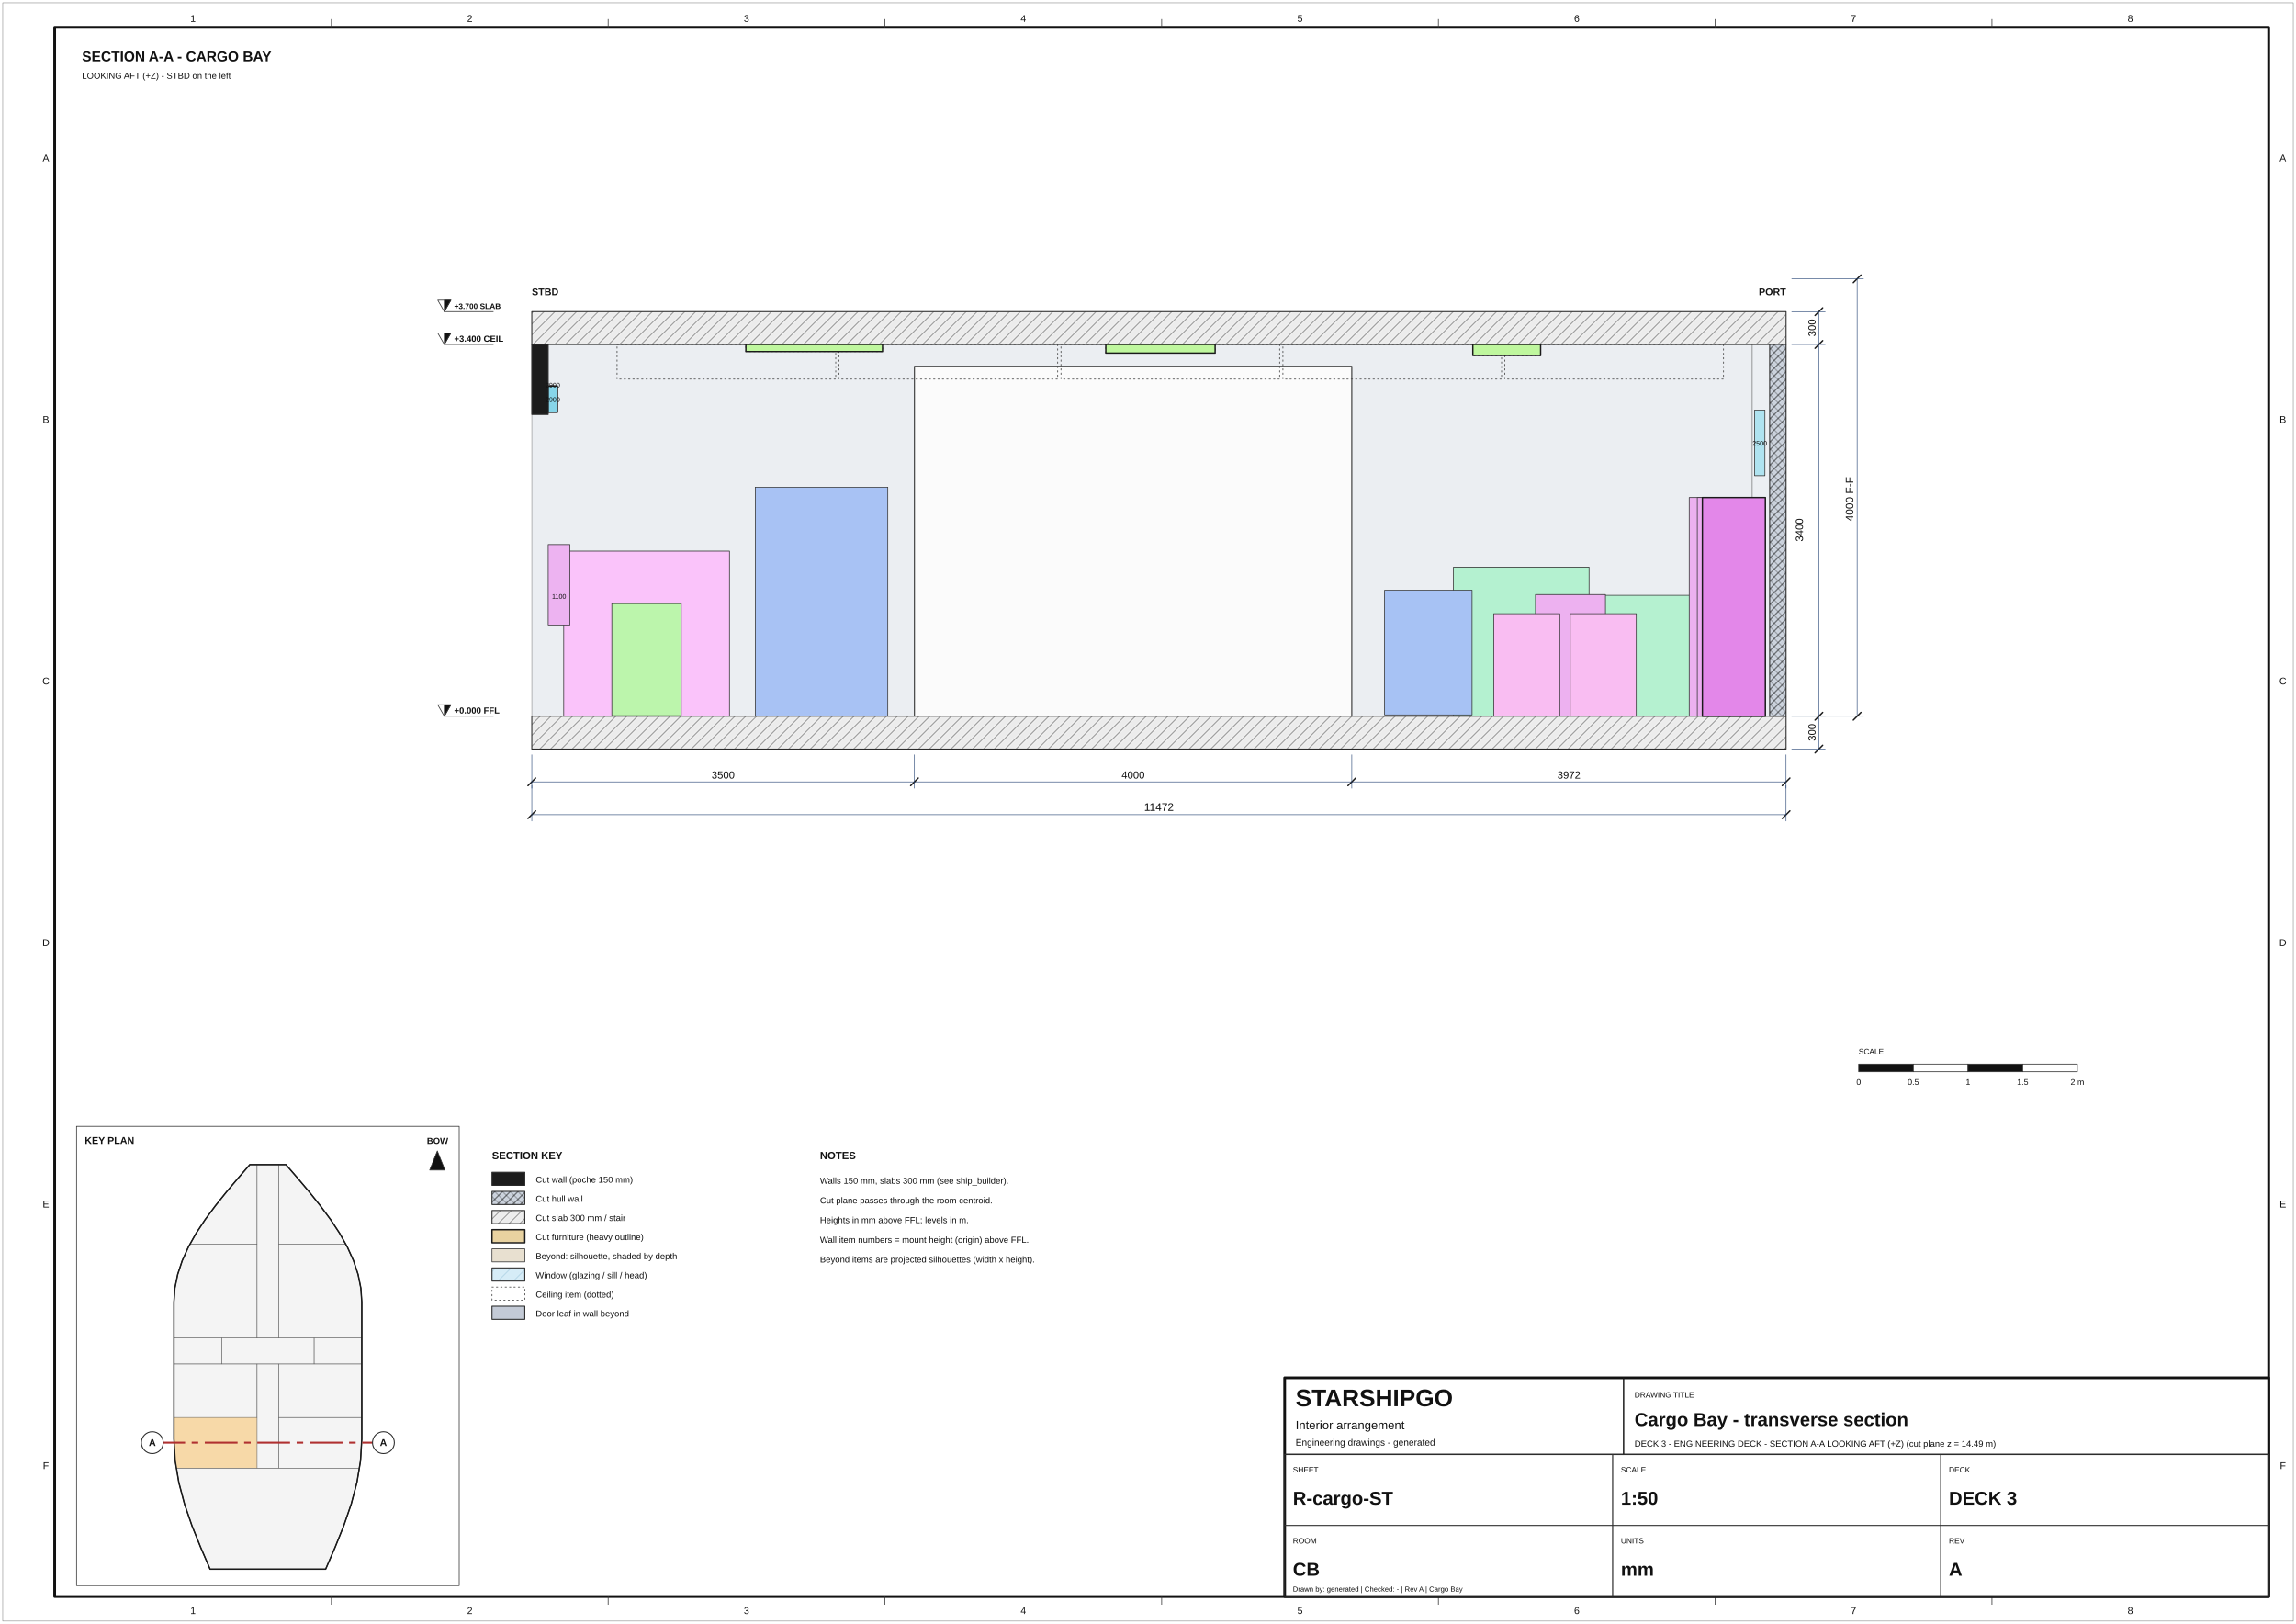
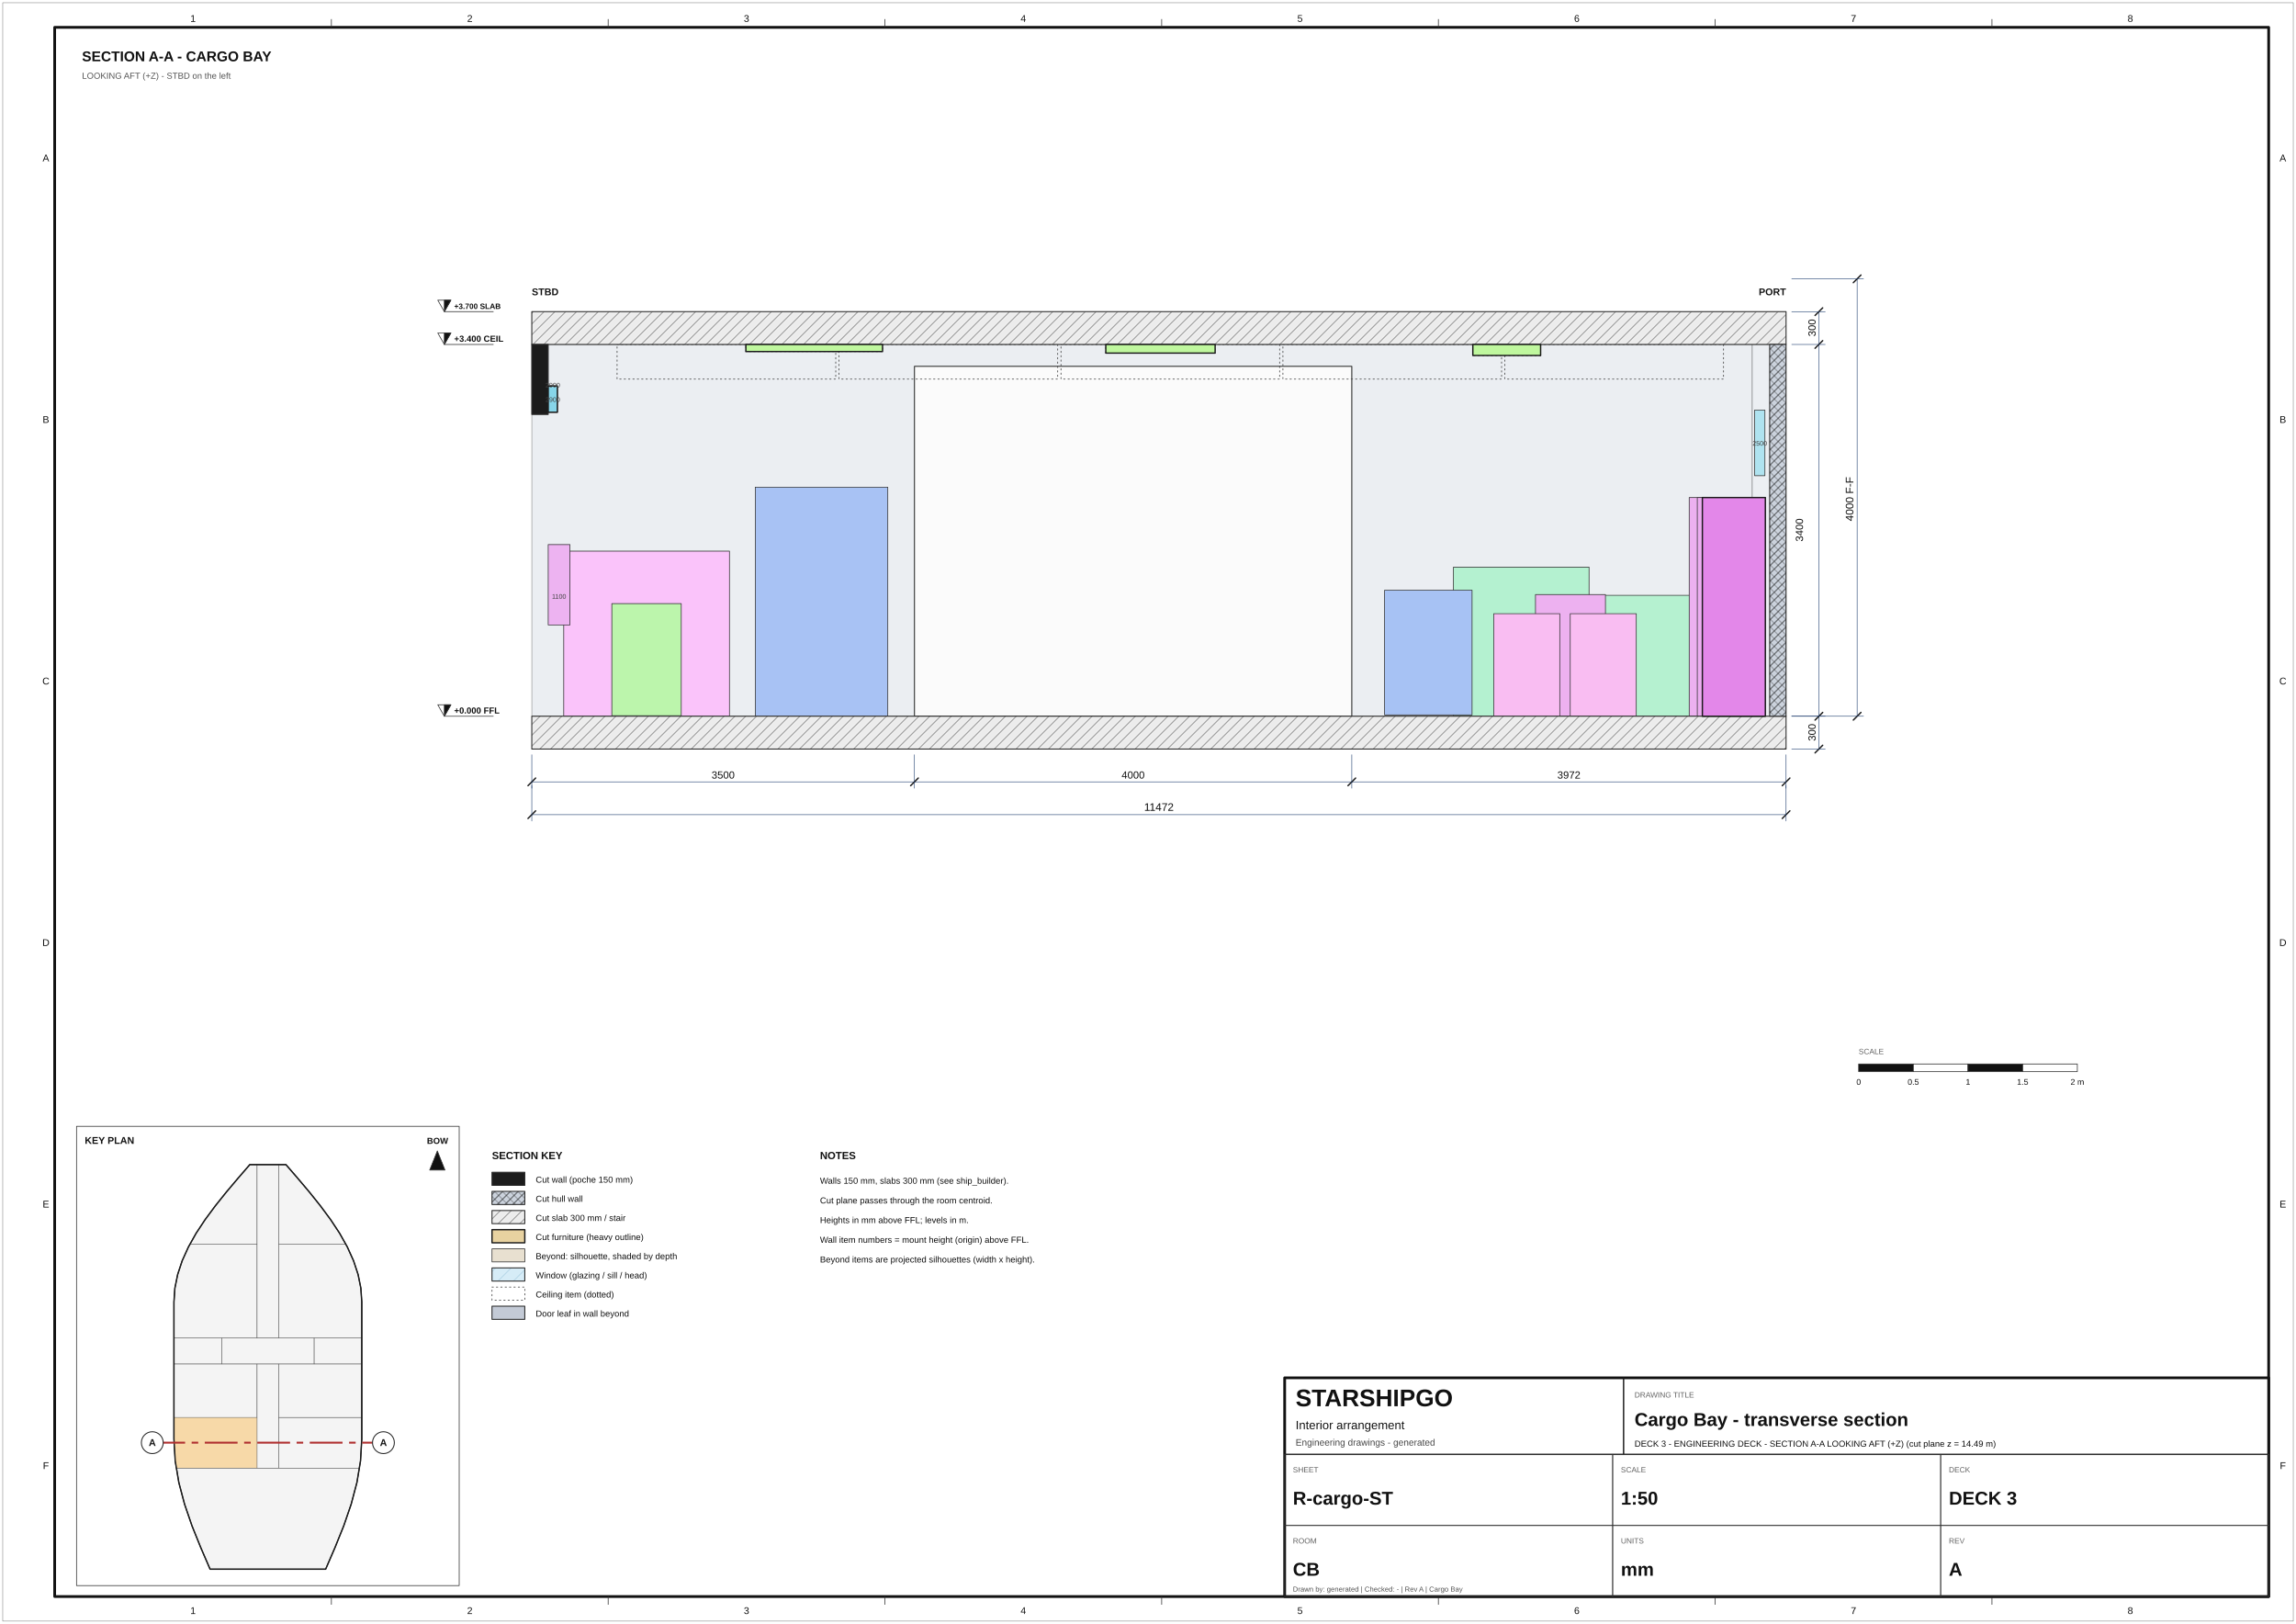
<svg xmlns="http://www.w3.org/2000/svg" width="420mm" height="297mm" viewBox="0 0 420 297">
  <style>
.t{font-family:Arial, Helvetica, 'DejaVu Sans', sans-serif;fill:#111}
.b{font-weight:bold}.i{font-style:italic}
.h{stroke:#111;stroke-width:.5;stroke-linejoin:round;stroke-linecap:round}
.m{stroke:#1a1a1a;stroke-width:.25;stroke-linejoin:round;stroke-linecap:round}
.n{stroke:#2a2a2a;stroke-width:.18;stroke-linejoin:round}
.f{stroke:#333;stroke-width:.13;stroke-linejoin:round}
.x{stroke:#555;stroke-width:.07}
.g{stroke:#9a9a9a;stroke-width:.1}
.gg{stroke:#c4c4c4;stroke-width:.08}
.d{stroke:#1d3c6e;stroke-width:.1}
.dsh{stroke:#222;stroke-width:.18;stroke-dasharray:1.6 .8}
.dot{stroke:#444;stroke-width:.14;stroke-dasharray:.25 .55;stroke-linecap:round}
.hid{stroke:#777;stroke-width:.12;stroke-dasharray:1 .7}
.cl{stroke:#b03030;stroke-width:.12;stroke-dasharray:5 1 1 1}
.cut{stroke:#b03030;stroke-width:.35;stroke-dasharray:6 1.2 1.2 1.2}
.red{stroke:#b03030;stroke-width:.13;stroke-dasharray:1.2 .7}
.none{stroke:none}
.halo{paint-order:stroke;stroke:#fff;stroke-width:.8;stroke-linejoin:round}
</style>
  <defs>
    <pattern id="hSlab" width="1.4" height="1.4" patternUnits="userSpaceOnUse" patternTransform="rotate(45)">
      <rect width="1.4" height="1.4" fill="#ececec" />
      <line x1="0" y1="0" x2="0" y2="1.4" stroke="#222" stroke-width=".13" />
    </pattern>
    <pattern id="hHull" width="1" height="1" patternUnits="userSpaceOnUse" patternTransform="rotate(45)">
      <rect width="1" height="1" fill="#c9d0da" />
      <line x1="0" y1="0" x2="0" y2="1" stroke="#111" stroke-width=".2" />
      <line x1="0" y1="0" x2="1" y2="0" stroke="#111" stroke-width=".1" />
    </pattern>
    <pattern id="hHole" width="1.6" height="1.6" patternUnits="userSpaceOnUse" patternTransform="rotate(-45)">
      <line x1="0" y1="0" x2="0" y2="1.6" stroke="#444" stroke-width=".12" />
    </pattern>
    <pattern id="hZone" width="1.8" height="1.8" patternUnits="userSpaceOnUse" patternTransform="rotate(45)">
      <line x1="0" y1="0" x2="0" y2="1.8" stroke="#d08080" stroke-width=".1" />
    </pattern>
    <pattern id="hPlen" width="1.6" height="1.6" patternUnits="userSpaceOnUse">
      <circle cx=".4" cy=".4" r=".12" fill="#888" />
      <circle cx="1.2" cy="1.2" r=".12" fill="#888" />
    </pattern>
    <pattern id="hGlass" width="2" height="2" patternUnits="userSpaceOnUse" patternTransform="rotate(45)">
      <rect width="2" height="2" fill="#d6ecf7" />
      <line x1="0" y1="0" x2="0" y2="2" stroke="#5a9abb" stroke-width=".08" />
    </pattern>
    <pattern id="hFloor" width="1.2" height="1.2" patternUnits="userSpaceOnUse" patternTransform="rotate(-45)">
      <rect width="1.2" height="1.2" fill="#f2f2f2" />
      <line x1="0" y1="0" x2="0" y2="1.2" stroke="#555" stroke-width=".1" />
    </pattern>
  </defs>
  <rect x="0" y="0" width="420" height="297" fill="#ffffff" />
  <text x="15" y="11.2" font-size="2.6" class="t b">SECTION A-A - CARGO BAY</text>
-   <text x="15" y="14.4" font-size="1.6" class="t" fill="#555">LOOKING AFT (+Z)  -  STBD on the left</text>
+   <text x="15" y="14.4" font-size="1.6" class="t" style="fill:#555">LOOKING AFT (+Z)  -  STBD on the left</text>
  <clipPath id="clipA">
    <rect x="96.98" y="56.7" width="230.05" height="80.6" />
  </clipPath>
  <g clip-path="url(#clipA)">
    <polygon points="97.28,63 320.54,63 320.54,131 97.28,131" class="x" fill="#ebeef2" />
    <polygon points="167.28,67 247.28,67 247.28,131 167.28,131" class="n" fill="#fbfbfb" />
    <polygon points="320.54,63 323.88,63 323.88,131 320.54,131" class="x" fill="#eceff3" />
    <polygon points="323.88,63 326.72,63 326.72,131 323.88,131" class="x" fill="#f0f2f6" />
    <polygon points="114.58,103.74 121.98,103.74 121.98,111.8 114.58,111.8" class="f" fill="#f1b6c9" />
    <polygon points="103.12,100.8 133.44,100.8 133.44,131 103.12,131" class="f" fill="#fac3fa" />
    <polygon points="292.88,108.88 317.68,108.88 317.68,131 292.88,131" class="f" fill="#b5f1d0" />
    <polygon points="265.88,103.72 290.68,103.72 290.68,131 265.88,131" class="f" fill="#b4f1d0" />
    <polygon points="100.28,99.6 104.26,99.6 104.26,114.3 100.28,114.3" class="f" fill="#edb3f1" />
    <polygon points="111.92,110.4 124.62,110.4 124.62,130.9 111.92,130.9" class="f" fill="#bcf5ac" />
    <polygon points="275.28,63 315.28,63 315.28,69.34 275.28,69.34" class="dot" fill="none" />
    <polygon points="234.68,63 274.68,63 274.68,69.34 234.68,69.34" class="dot" fill="none" />
    <polygon points="194.08,63 234.08,63 234.08,69.34 194.08,69.34" class="dot" fill="none" />
    <polygon points="153.48,63 193.48,63 193.48,69.34 153.48,69.34" class="dot" fill="none" />
    <polygon points="112.88,63 152.88,63 152.88,69.34 112.88,69.34" class="dot" fill="none" />
    <polygon points="309,91 321.5,91 321.5,131 309,131" class="f" fill="#edb1f0" />
    <polygon points="280.88,108.74 293.68,108.74 293.68,131 280.88,131" class="f" fill="#edb1f0" />
    <polygon points="320.96,75 322.85,75 322.85,87 320.96,87" class="f" fill="#afe3f0" />
    <polygon points="138.16,89.1 162.4,89.1 162.4,131 138.16,131" class="f" fill="#a8c2f4" />
    <polygon points="287.24,112.24 299.32,112.24 299.32,131 287.24,131" class="f" fill="#f9bdf2" />
    <polygon points="273.24,112.24 285.32,112.24 285.32,131 273.24,131" class="f" fill="#f9bdf2" />
    <polygon points="253.28,107.94 269.28,107.94 269.28,130.76 253.28,130.76" class="f" fill="#a7c2f4" />
    <polygon points="269.42,63 281.82,63 281.82,65.02 269.42,65.02" class="dot" fill="none" />
    <polygon points="202.28,63 222.28,63 222.28,64.58 202.28,64.58" class="dot" fill="none" />
    <polygon points="136.44,63 161.44,63 161.44,64.3 136.44,64.3" class="dot" fill="none" />
    <polygon points="310.48,91 322.93,91 322.93,131 310.48,131" class="f" fill="#ecadf0" />
    <polygon points="100.28,70.6 101.96,70.6 101.96,75.4 100.28,75.4" class="f" fill="#ade2f0" />
    <polygon points="97.28,131 326.72,131 326.72,137 97.28,137" class="n" fill="url(#hSlab)" />
    <polygon points="97.28,57 326.72,57 326.72,63 97.28,63" class="n" fill="url(#hSlab)" />
    <polygon points="97.28,63 100.28,63 100.28,75.8 97.28,75.8" class="n" fill="#1c1c1c" />
    <polygon points="323.72,63 326.72,63 326.72,131 323.72,131" class="n" fill="url(#hHull)" />
    <polygon points="311.41,91 322.93,91 322.93,131 311.41,131" class="m" fill="#e387e9" />
    <polygon points="100.28,70.6 101.96,70.6 101.96,75.4 100.28,75.4" class="m" fill="#87d5e9" />
    <polygon points="269.42,63 281.82,63 281.82,65.02 269.42,65.02" class="m" fill="#bff79e" />
    <polygon points="202.28,63 222.28,63 222.28,64.58 202.28,64.58" class="m" fill="#bff79e" />
    <polygon points="136.44,63 161.44,63 161.44,64.3 136.44,64.3" class="m" fill="#bff79e" />
  </g>
-   <text x="102.27" y="109.5" font-size="1.2" class="t" text-anchor="middle" fill="#444">1100</text>
-   <text x="321.91" y="81.5" font-size="1.2" class="t" text-anchor="middle" fill="#444">2500</text>
-   <text x="101.12" y="73.5" font-size="1.2" class="t" text-anchor="middle" fill="#444">2900</text>
-   <text x="101.12" y="70.86" font-size="1.2" class="t" text-anchor="middle" fill="#444">2900</text>
+   <text x="102.27" y="109.5" font-size="1.2" class="t" text-anchor="middle" style="fill:#444">1100</text>
+   <text x="321.91" y="81.5" font-size="1.2" class="t" text-anchor="middle" style="fill:#444">2500</text>
+   <text x="101.12" y="73.5" font-size="1.2" class="t" text-anchor="middle" style="fill:#444">2900</text>
+   <text x="101.12" y="70.86" font-size="1.2" class="t" text-anchor="middle" style="fill:#444">2900</text>
  <text x="97.28" y="54" font-size="1.8" class="t b">STBD</text>
  <text x="326.72" y="54" font-size="1.8" class="t b" text-anchor="end">PORT</text>
  <line x1="332.72" y1="137" x2="332.72" y2="57" class="d" />
  <line x1="332.02" y1="137.7" x2="333.42" y2="136.3" class="m" />
  <line x1="327.72" y1="137" x2="333.92" y2="137" class="d" />
  <line x1="332.02" y1="131.7" x2="333.42" y2="130.3" class="m" />
  <line x1="327.72" y1="131" x2="333.92" y2="131" class="d" />
  <line x1="332.02" y1="63.7" x2="333.42" y2="62.3" class="m" />
  <line x1="327.72" y1="63" x2="333.92" y2="63" class="d" />
  <line x1="332.02" y1="57.7" x2="333.42" y2="56.3" class="m" />
  <line x1="327.72" y1="57" x2="333.92" y2="57" class="d" />
  <text x="332.12" y="135.54" font-size="1.9" class="t" transform="rotate(-90 332.12 135.54)">300</text>
  <text x="329.82" y="99.05" font-size="1.9" class="t" transform="rotate(-90 329.82 99.05)">3400</text>
  <text x="332.12" y="61.54" font-size="1.9" class="t" transform="rotate(-90 332.12 61.54)">300</text>
  <line x1="339.72" y1="51" x2="339.72" y2="131" class="d" />
  <line x1="339.02" y1="51.7" x2="340.42" y2="50.3" class="m" />
  <line x1="339.02" y1="131.7" x2="340.42" y2="130.3" class="m" />
  <line x1="327.72" y1="51" x2="340.92" y2="51" class="d" />
  <line x1="327.72" y1="131" x2="340.92" y2="131" class="d" />
  <text x="339.02" y="95.32" font-size="2" class="t" transform="rotate(-90 339.02 95.32)">4000 F-F</text>
  <line x1="81.28" y1="131" x2="90.28" y2="131" class="f" />
  <polygon points="81.28,131 80.08,128.9 82.48,128.9" class="f" fill="#fff" />
  <polygon points="81.28,131 82.48,128.9 81.28,128.9" class="f" fill="#111" />
  <text x="83.08" y="130.5" font-size="1.6" class="t b">+0.000 FFL</text>
  <line x1="81.28" y1="63" x2="90.28" y2="63" class="f" />
  <polygon points="81.28,63 80.08,60.9 82.48,60.9" class="f" fill="#fff" />
  <polygon points="81.28,63 82.48,60.9 81.28,60.9" class="f" fill="#111" />
  <text x="83.08" y="62.5" font-size="1.6" class="t b">+3.400 CEIL</text>
  <line x1="81.28" y1="57" x2="90.28" y2="57" class="f" />
  <polygon points="81.28,57 80.08,54.9 82.48,54.9" class="f" fill="#fff" />
  <polygon points="81.28,57 82.48,54.9 81.28,54.9" class="f" fill="#111" />
  <text x="83.08" y="56.5" font-size="1.4" class="t b">+3.700 SLAB</text>
  <line x1="97.28" y1="143" x2="326.72" y2="143" class="d" />
  <line x1="96.58" y1="143.7" x2="97.98" y2="142.3" class="m" />
  <line x1="97.28" y1="138" x2="97.28" y2="144.2" class="d" />
  <line x1="166.58" y1="143.7" x2="167.98" y2="142.3" class="m" />
  <line x1="167.28" y1="138" x2="167.28" y2="144.2" class="d" />
  <line x1="246.58" y1="143.7" x2="247.98" y2="142.3" class="m" />
  <line x1="247.28" y1="138" x2="247.28" y2="144.2" class="d" />
  <line x1="326.02" y1="143.7" x2="327.42" y2="142.3" class="m" />
  <line x1="326.72" y1="138" x2="326.72" y2="144.2" class="d" />
  <text x="132.28" y="142.4" font-size="1.9" class="t" text-anchor="middle">3500</text>
  <text x="207.28" y="142.4" font-size="1.9" class="t" text-anchor="middle">4000</text>
  <text x="287" y="142.4" font-size="1.9" class="t" text-anchor="middle">3972</text>
  <line x1="97.28" y1="149" x2="326.72" y2="149" class="d" />
  <line x1="96.58" y1="149.7" x2="97.98" y2="148.3" class="m" />
  <line x1="326.02" y1="149.7" x2="327.42" y2="148.3" class="m" />
  <line x1="97.28" y1="143.6" x2="97.28" y2="150.2" class="d" />
  <line x1="326.72" y1="143.6" x2="326.72" y2="150.2" class="d" />
  <text x="212" y="148.3" font-size="2" class="t" text-anchor="middle">11472</text>
-   <text x="340" y="192.8" font-size="1.4" class="t" fill="#666">SCALE</text>
+   <text x="340" y="192.8" font-size="1.4" class="t" style="fill:#666">SCALE</text>
  <rect x="340" y="194.6" width="10" height="1.4" class="f" fill="#111" />
  <rect x="350" y="194.6" width="10" height="1.4" class="f" fill="#fff" />
  <rect x="360" y="194.6" width="10" height="1.4" class="f" fill="#111" />
  <rect x="370" y="194.6" width="10" height="1.4" class="f" fill="#fff" />
  <text x="340" y="198.4" font-size="1.5" class="t" text-anchor="middle">0</text>
  <text x="350" y="198.4" font-size="1.5" class="t" text-anchor="middle">0.5</text>
  <text x="360" y="198.4" font-size="1.5" class="t" text-anchor="middle">1</text>
  <text x="370" y="198.4" font-size="1.5" class="t" text-anchor="middle">1.5</text>
  <text x="380" y="198.4" font-size="1.5" class="t" text-anchor="middle">2 m</text>
  <rect x="14" y="206" width="70" height="84" class="f" fill="none" />
  <text x="15.5" y="209.2" font-size="1.8" class="t b">KEY PLAN</text>
  <polygon points="52.3,213 54.47,215.51 56.59,218.02 58.6,220.53 60.46,223.04 62.12,225.55 63.53,228.06 64.67,230.58 65.5,233.09 66.01,235.6 66.18,238.11 66.18,263.21 65.95,267.18 65.29,271.14 64.24,275.11 62.88,279.07 61.28,283.04 59.57,287 38.43,287 36.72,283.04 35.12,279.07 33.76,275.11 32.71,271.14 32.05,267.18 31.82,263.21 31.82,238.11 31.99,235.6 32.5,233.09 33.33,230.58 34.47,228.06 35.88,225.55 37.54,223.04 39.4,220.53 41.41,218.02 43.53,215.51 45.7,213" class="n" fill="#f4f4f4" />
  <polygon points="47.02,213 50.98,213 50.98,244.71 47.02,244.71" class="x" fill="none" />
  <polygon points="47.02,249.47 50.98,249.47 50.98,268.5 47.02,268.5" class="x" fill="none" />
  <polygon points="40.54,244.71 57.46,244.71 57.46,249.47 40.54,249.47" class="x" fill="none" />
  <polygon points="31.82,244.71 40.54,244.71 40.54,249.47 31.82,249.47" class="x" fill="none" />
  <polygon points="57.46,244.71 66.18,244.71 66.18,249.47 57.46,249.47" class="x" fill="none" />
  <polygon points="35.88,225.55 37.54,223.04 39.4,220.53 41.41,218.02 43.53,215.51 45.7,213 47.02,213 47.02,227.54 34.77,227.54" class="x" fill="none" />
  <polygon points="31.82,238.11 31.99,235.6 32.5,233.09 33.33,230.58 34.47,228.06 34.77,227.54 47.02,227.54 47.02,244.71 31.82,244.71" class="x" fill="none" />
  <polygon points="50.98,213 52.3,213 54.47,215.51 56.59,218.02 58.6,220.53 60.46,223.04 62.12,225.55 63.23,227.54 50.98,227.54" class="x" fill="none" />
  <polygon points="50.98,227.54 63.23,227.54 63.53,228.06 64.67,230.58 65.5,233.09 66.01,235.6 66.18,238.11 66.18,244.71 50.98,244.71" class="x" fill="none" />
  <polygon points="31.82,249.47 47.02,249.47 47.02,259.25 31.82,259.25" class="x" fill="none" />
  <polygon points="32.05,267.18 31.82,263.21 31.82,259.25 47.02,259.25 47.02,268.5 32.27,268.5" class="x" fill="#f7d9a8" />
  <polygon points="50.98,249.47 66.18,249.47 66.18,259.25 50.98,259.25" class="x" fill="none" />
  <polygon points="50.98,259.25 66.18,259.25 66.18,263.21 65.95,267.18 65.73,268.5 50.98,268.5" class="x" fill="none" />
  <polygon points="36.72,283.04 35.12,279.07 33.76,275.11 32.71,271.14 32.27,268.5 65.73,268.5 65.29,271.14 64.24,275.11 62.88,279.07 61.28,283.04 59.57,287 38.43,287" class="x" fill="none" />
  <polygon points="52.3,213 54.47,215.51 56.59,218.02 58.6,220.53 60.46,223.04 62.12,225.55 63.53,228.06 64.67,230.58 65.5,233.09 66.01,235.6 66.18,238.11 66.18,263.21 65.95,267.18 65.29,271.14 64.24,275.11 62.88,279.07 61.28,283.04 59.57,287 38.43,287 36.72,283.04 35.12,279.07 33.76,275.11 32.71,271.14 32.05,267.18 31.82,263.21 31.82,238.11 31.99,235.6 32.5,233.09 33.33,230.58 34.47,228.06 35.88,225.55 37.54,223.04 39.4,220.53 41.41,218.02 43.53,215.51 45.7,213" class="m" fill="none" />
  <line x1="27.86" y1="263.86" x2="70.14" y2="263.86" class="cut" />
  <circle cx="27.86" cy="263.86" r="2" class="n" fill="#fff" />
  <text x="27.86" y="264.46" font-size="1.8" class="t b" text-anchor="middle">A</text>
  <circle cx="70.14" cy="263.86" r="2" class="n" fill="#fff" />
  <text x="70.14" y="264.46" font-size="1.8" class="t b" text-anchor="middle">A</text>
  <text x="82" y="209.2" font-size="1.6" class="t b" text-anchor="end">BOW</text>
  <polygon points="80,210.5 81.4,214 78.6,214" class="f" fill="#111" />
  <text x="90" y="212" font-size="1.9" class="t b">SECTION KEY</text>
  <rect x="90" y="214.4" width="6" height="2.4" class="n" fill="#1c1c1c" />
  <text x="98" y="216.3" font-size="1.6" class="t">Cut wall (poche 150 mm)</text>
  <rect x="90" y="217.9" width="6" height="2.4" class="n" fill="url(#hHull)" />
  <text x="98" y="219.8" font-size="1.6" class="t">Cut hull wall</text>
  <rect x="90" y="221.4" width="6" height="2.4" class="n" fill="url(#hSlab)" />
  <text x="98" y="223.3" font-size="1.6" class="t">Cut slab 300 mm / stair</text>
  <rect x="90" y="224.9" width="6" height="2.4" class="m" fill="#e8d2a0" />
  <text x="98" y="226.8" font-size="1.6" class="t">Cut furniture (heavy outline)</text>
  <rect x="90" y="228.4" width="6" height="2.4" class="f" fill="#e8e0d0" />
  <text x="98" y="230.3" font-size="1.6" class="t">Beyond: silhouette, shaded by depth</text>
  <rect x="90" y="231.9" width="6" height="2.4" class="n" fill="url(#hGlass)" />
  <text x="98" y="233.8" font-size="1.6" class="t">Window (glazing / sill / head)</text>
  <rect x="90" y="235.4" width="6" height="2.4" class="dot" fill="none" />
  <text x="98" y="237.3" font-size="1.6" class="t">Ceiling item (dotted)</text>
  <rect x="90" y="238.9" width="6" height="2.4" class="n" fill="#c3cad6" />
  <text x="98" y="240.8" font-size="1.6" class="t">Door leaf in wall beyond</text>
  <text x="150" y="212" font-size="1.9" class="t b">NOTES</text>
  <text x="150" y="216.5" font-size="1.6" class="t">Walls 150 mm, slabs 300 mm (see ship_builder).</text>
  <text x="150" y="220.1" font-size="1.6" class="t">Cut plane passes through the room centroid.</text>
  <text x="150" y="223.7" font-size="1.6" class="t">Heights in mm above FFL; levels in m.</text>
  <text x="150" y="227.3" font-size="1.6" class="t">Wall item numbers = mount height (origin) above FFL.</text>
  <text x="150" y="230.9" font-size="1.6" class="t">Beyond items are projected silhouettes (width x height).</text>
  <rect x="0.5" y="0.5" width="419" height="296" class="x" fill="none" />
  <rect x="10" y="5" width="405" height="287" class="h" fill="none" />
  <text x="35.31" y="4" font-size="1.8" class="t" text-anchor="middle">1</text>
  <text x="35.31" y="295.2" font-size="1.8" class="t" text-anchor="middle">1</text>
  <text x="85.94" y="4" font-size="1.8" class="t" text-anchor="middle">2</text>
  <text x="85.94" y="295.2" font-size="1.8" class="t" text-anchor="middle">2</text>
  <line x1="60.62" y1="3.5" x2="60.62" y2="5" class="f" />
  <line x1="60.62" y1="292" x2="60.62" y2="293.5" class="f" />
  <text x="136.56" y="4" font-size="1.8" class="t" text-anchor="middle">3</text>
  <text x="136.56" y="295.2" font-size="1.8" class="t" text-anchor="middle">3</text>
  <line x1="111.25" y1="3.5" x2="111.25" y2="5" class="f" />
  <line x1="111.25" y1="292" x2="111.25" y2="293.5" class="f" />
  <text x="187.19" y="4" font-size="1.8" class="t" text-anchor="middle">4</text>
  <text x="187.19" y="295.2" font-size="1.8" class="t" text-anchor="middle">4</text>
  <line x1="161.88" y1="3.5" x2="161.88" y2="5" class="f" />
  <line x1="161.88" y1="292" x2="161.88" y2="293.5" class="f" />
  <text x="237.81" y="4" font-size="1.8" class="t" text-anchor="middle">5</text>
  <text x="237.81" y="295.2" font-size="1.8" class="t" text-anchor="middle">5</text>
  <line x1="212.5" y1="3.5" x2="212.5" y2="5" class="f" />
  <line x1="212.5" y1="292" x2="212.5" y2="293.5" class="f" />
  <text x="288.44" y="4" font-size="1.8" class="t" text-anchor="middle">6</text>
  <text x="288.44" y="295.2" font-size="1.8" class="t" text-anchor="middle">6</text>
  <line x1="263.12" y1="3.5" x2="263.12" y2="5" class="f" />
  <line x1="263.12" y1="292" x2="263.12" y2="293.5" class="f" />
  <text x="339.06" y="4" font-size="1.8" class="t" text-anchor="middle">7</text>
  <text x="339.06" y="295.2" font-size="1.8" class="t" text-anchor="middle">7</text>
  <line x1="313.75" y1="3.5" x2="313.75" y2="5" class="f" />
  <line x1="313.75" y1="292" x2="313.75" y2="293.5" class="f" />
  <text x="389.69" y="4" font-size="1.8" class="t" text-anchor="middle">8</text>
  <text x="389.69" y="295.2" font-size="1.8" class="t" text-anchor="middle">8</text>
  <line x1="364.38" y1="3.5" x2="364.38" y2="5" class="f" />
  <line x1="364.38" y1="292" x2="364.38" y2="293.5" class="f" />
  <text x="8.4" y="29.52" font-size="1.8" class="t" text-anchor="middle">A</text>
  <text x="417.6" y="29.52" font-size="1.8" class="t" text-anchor="middle">A</text>
  <text x="8.4" y="77.35" font-size="1.8" class="t" text-anchor="middle">B</text>
  <text x="417.6" y="77.35" font-size="1.8" class="t" text-anchor="middle">B</text>
  <text x="8.4" y="125.18" font-size="1.8" class="t" text-anchor="middle">C</text>
  <text x="417.6" y="125.18" font-size="1.8" class="t" text-anchor="middle">C</text>
  <text x="8.4" y="173.02" font-size="1.8" class="t" text-anchor="middle">D</text>
  <text x="417.6" y="173.02" font-size="1.8" class="t" text-anchor="middle">D</text>
  <text x="8.4" y="220.85" font-size="1.8" class="t" text-anchor="middle">E</text>
  <text x="417.6" y="220.85" font-size="1.8" class="t" text-anchor="middle">E</text>
  <text x="8.4" y="268.68" font-size="1.8" class="t" text-anchor="middle">F</text>
  <text x="417.6" y="268.68" font-size="1.8" class="t" text-anchor="middle">F</text>
  <rect x="235" y="252" width="180" height="40" class="h" fill="#ffffff" />
  <line x1="235" y1="266" x2="415" y2="266" class="m" />
  <line x1="297" y1="252" x2="297" y2="266" class="m" />
  <text x="237" y="257.2" font-size="4.4" class="t b">STARSHIPGO</text>
  <text x="237" y="261.4" font-size="2.2" class="t">Interior arrangement</text>
-   <text x="237" y="264.4" font-size="1.7" class="t" fill="#444">Engineering drawings - generated</text>
-   <text x="299" y="255.6" font-size="1.4" class="t" fill="#666">DRAWING TITLE</text>
+   <text x="237" y="264.4" font-size="1.7" class="t" style="fill:#444">Engineering drawings - generated</text>
+   <text x="299" y="255.6" font-size="1.4" class="t" style="fill:#666">DRAWING TITLE</text>
  <text x="299" y="260.8" font-size="3.4" class="t b">Cargo Bay - transverse section</text>
  <text x="299" y="264.6" font-size="1.6" class="t">DECK 3 - ENGINEERING DECK  -  SECTION A-A LOOKING AFT (+Z)  (cut plane z = 14.49 m)</text>
  <rect x="235" y="266" width="60" height="13" class="f" fill="none" />
-   <text x="236.5" y="269.3" font-size="1.4" class="t" fill="#666">SHEET</text>
+   <text x="236.5" y="269.3" font-size="1.4" class="t" style="fill:#666">SHEET</text>
  <text x="236.5" y="275.2" font-size="3.4" class="t b">R-cargo-ST</text>
  <rect x="295" y="266" width="60" height="13" class="f" fill="none" />
-   <text x="296.5" y="269.3" font-size="1.4" class="t" fill="#666">SCALE</text>
+   <text x="296.5" y="269.3" font-size="1.4" class="t" style="fill:#666">SCALE</text>
  <text x="296.5" y="275.2" font-size="3.4" class="t b">1:50</text>
  <rect x="355" y="266" width="60" height="13" class="f" fill="none" />
-   <text x="356.5" y="269.3" font-size="1.4" class="t" fill="#666">DECK</text>
+   <text x="356.5" y="269.3" font-size="1.4" class="t" style="fill:#666">DECK</text>
  <text x="356.5" y="275.2" font-size="3.4" class="t b">DECK 3</text>
  <rect x="235" y="279" width="60" height="13" class="f" fill="none" />
-   <text x="236.5" y="282.3" font-size="1.4" class="t" fill="#666">ROOM</text>
+   <text x="236.5" y="282.3" font-size="1.4" class="t" style="fill:#666">ROOM</text>
  <text x="236.5" y="288.2" font-size="3.4" class="t b">CB</text>
  <rect x="295" y="279" width="60" height="13" class="f" fill="none" />
-   <text x="296.5" y="282.3" font-size="1.4" class="t" fill="#666">UNITS</text>
+   <text x="296.5" y="282.3" font-size="1.4" class="t" style="fill:#666">UNITS</text>
  <text x="296.5" y="288.2" font-size="3.4" class="t b">mm</text>
  <rect x="355" y="279" width="60" height="13" class="f" fill="none" />
-   <text x="356.5" y="282.3" font-size="1.4" class="t" fill="#666">REV</text>
+   <text x="356.5" y="282.3" font-size="1.4" class="t" style="fill:#666">REV</text>
  <text x="356.5" y="288.2" font-size="3.4" class="t b">A</text>
-   <text x="236.5" y="291.1" font-size="1.3" class="t" fill="#555">Drawn by: generated   |   Checked: -   |   Rev A   |   Cargo Bay</text>
+   <text x="236.5" y="291.1" font-size="1.3" class="t" style="fill:#555">Drawn by: generated   |   Checked: -   |   Rev A   |   Cargo Bay</text>
</svg>
